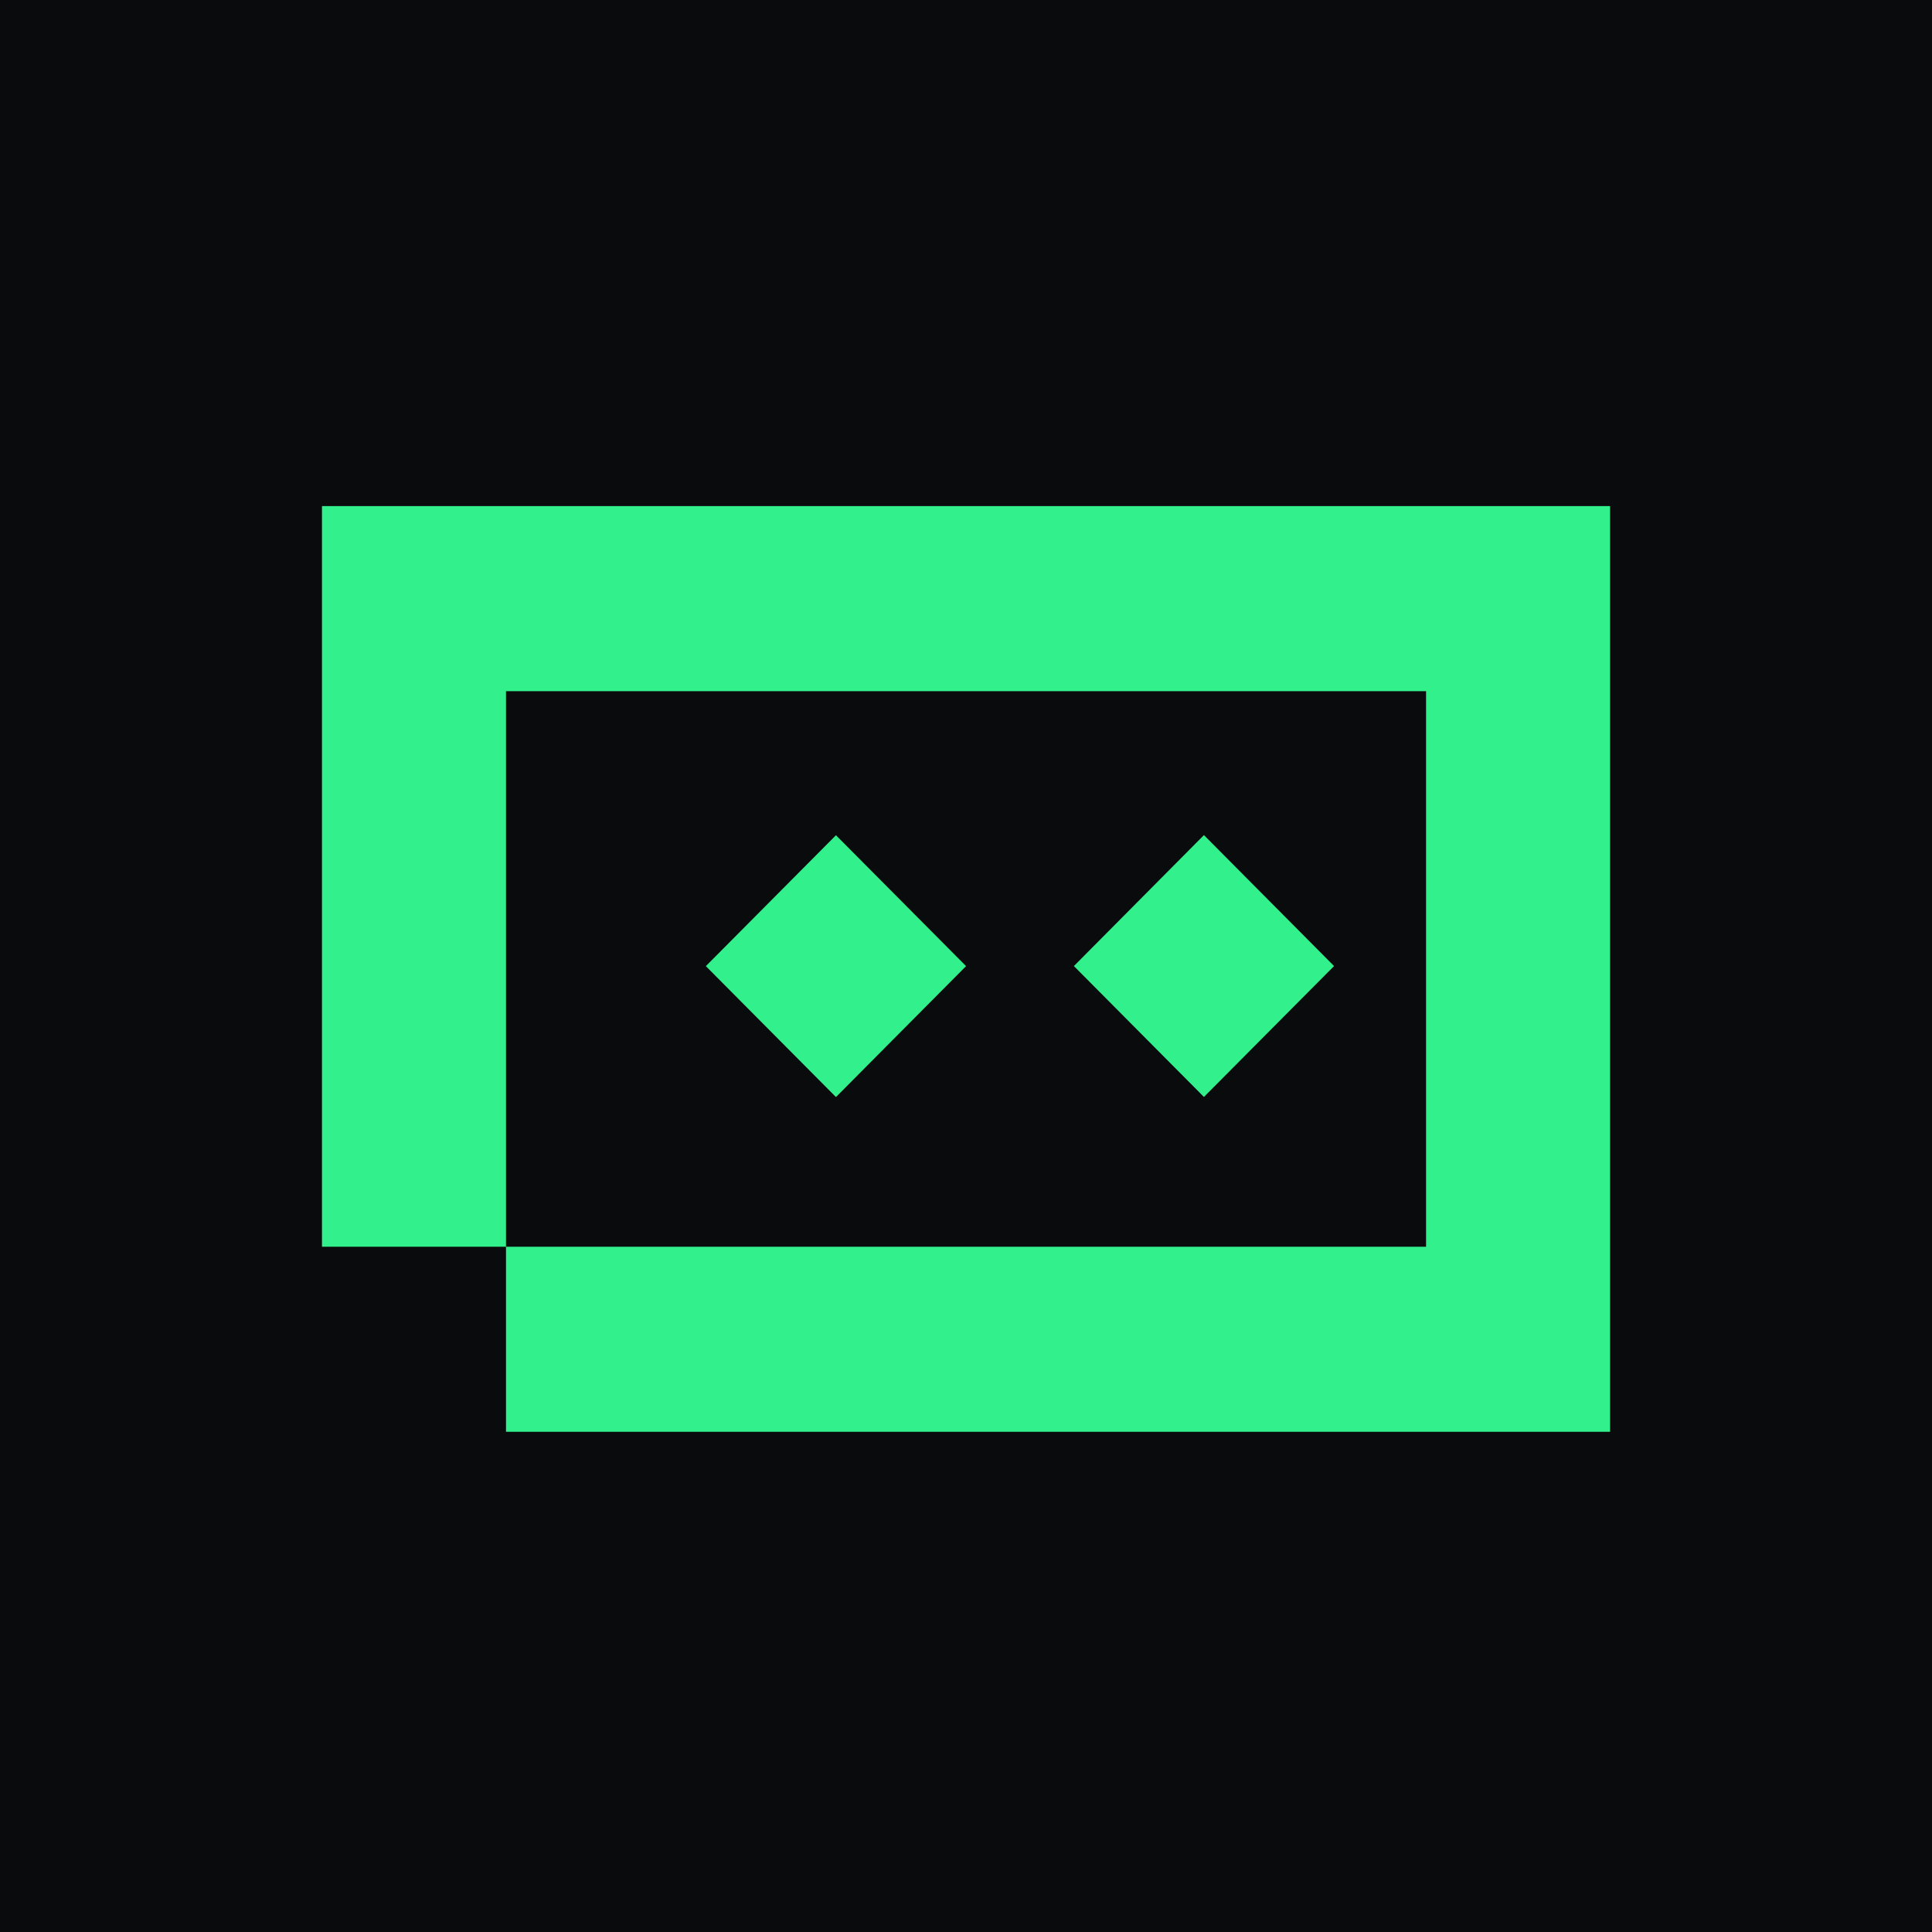
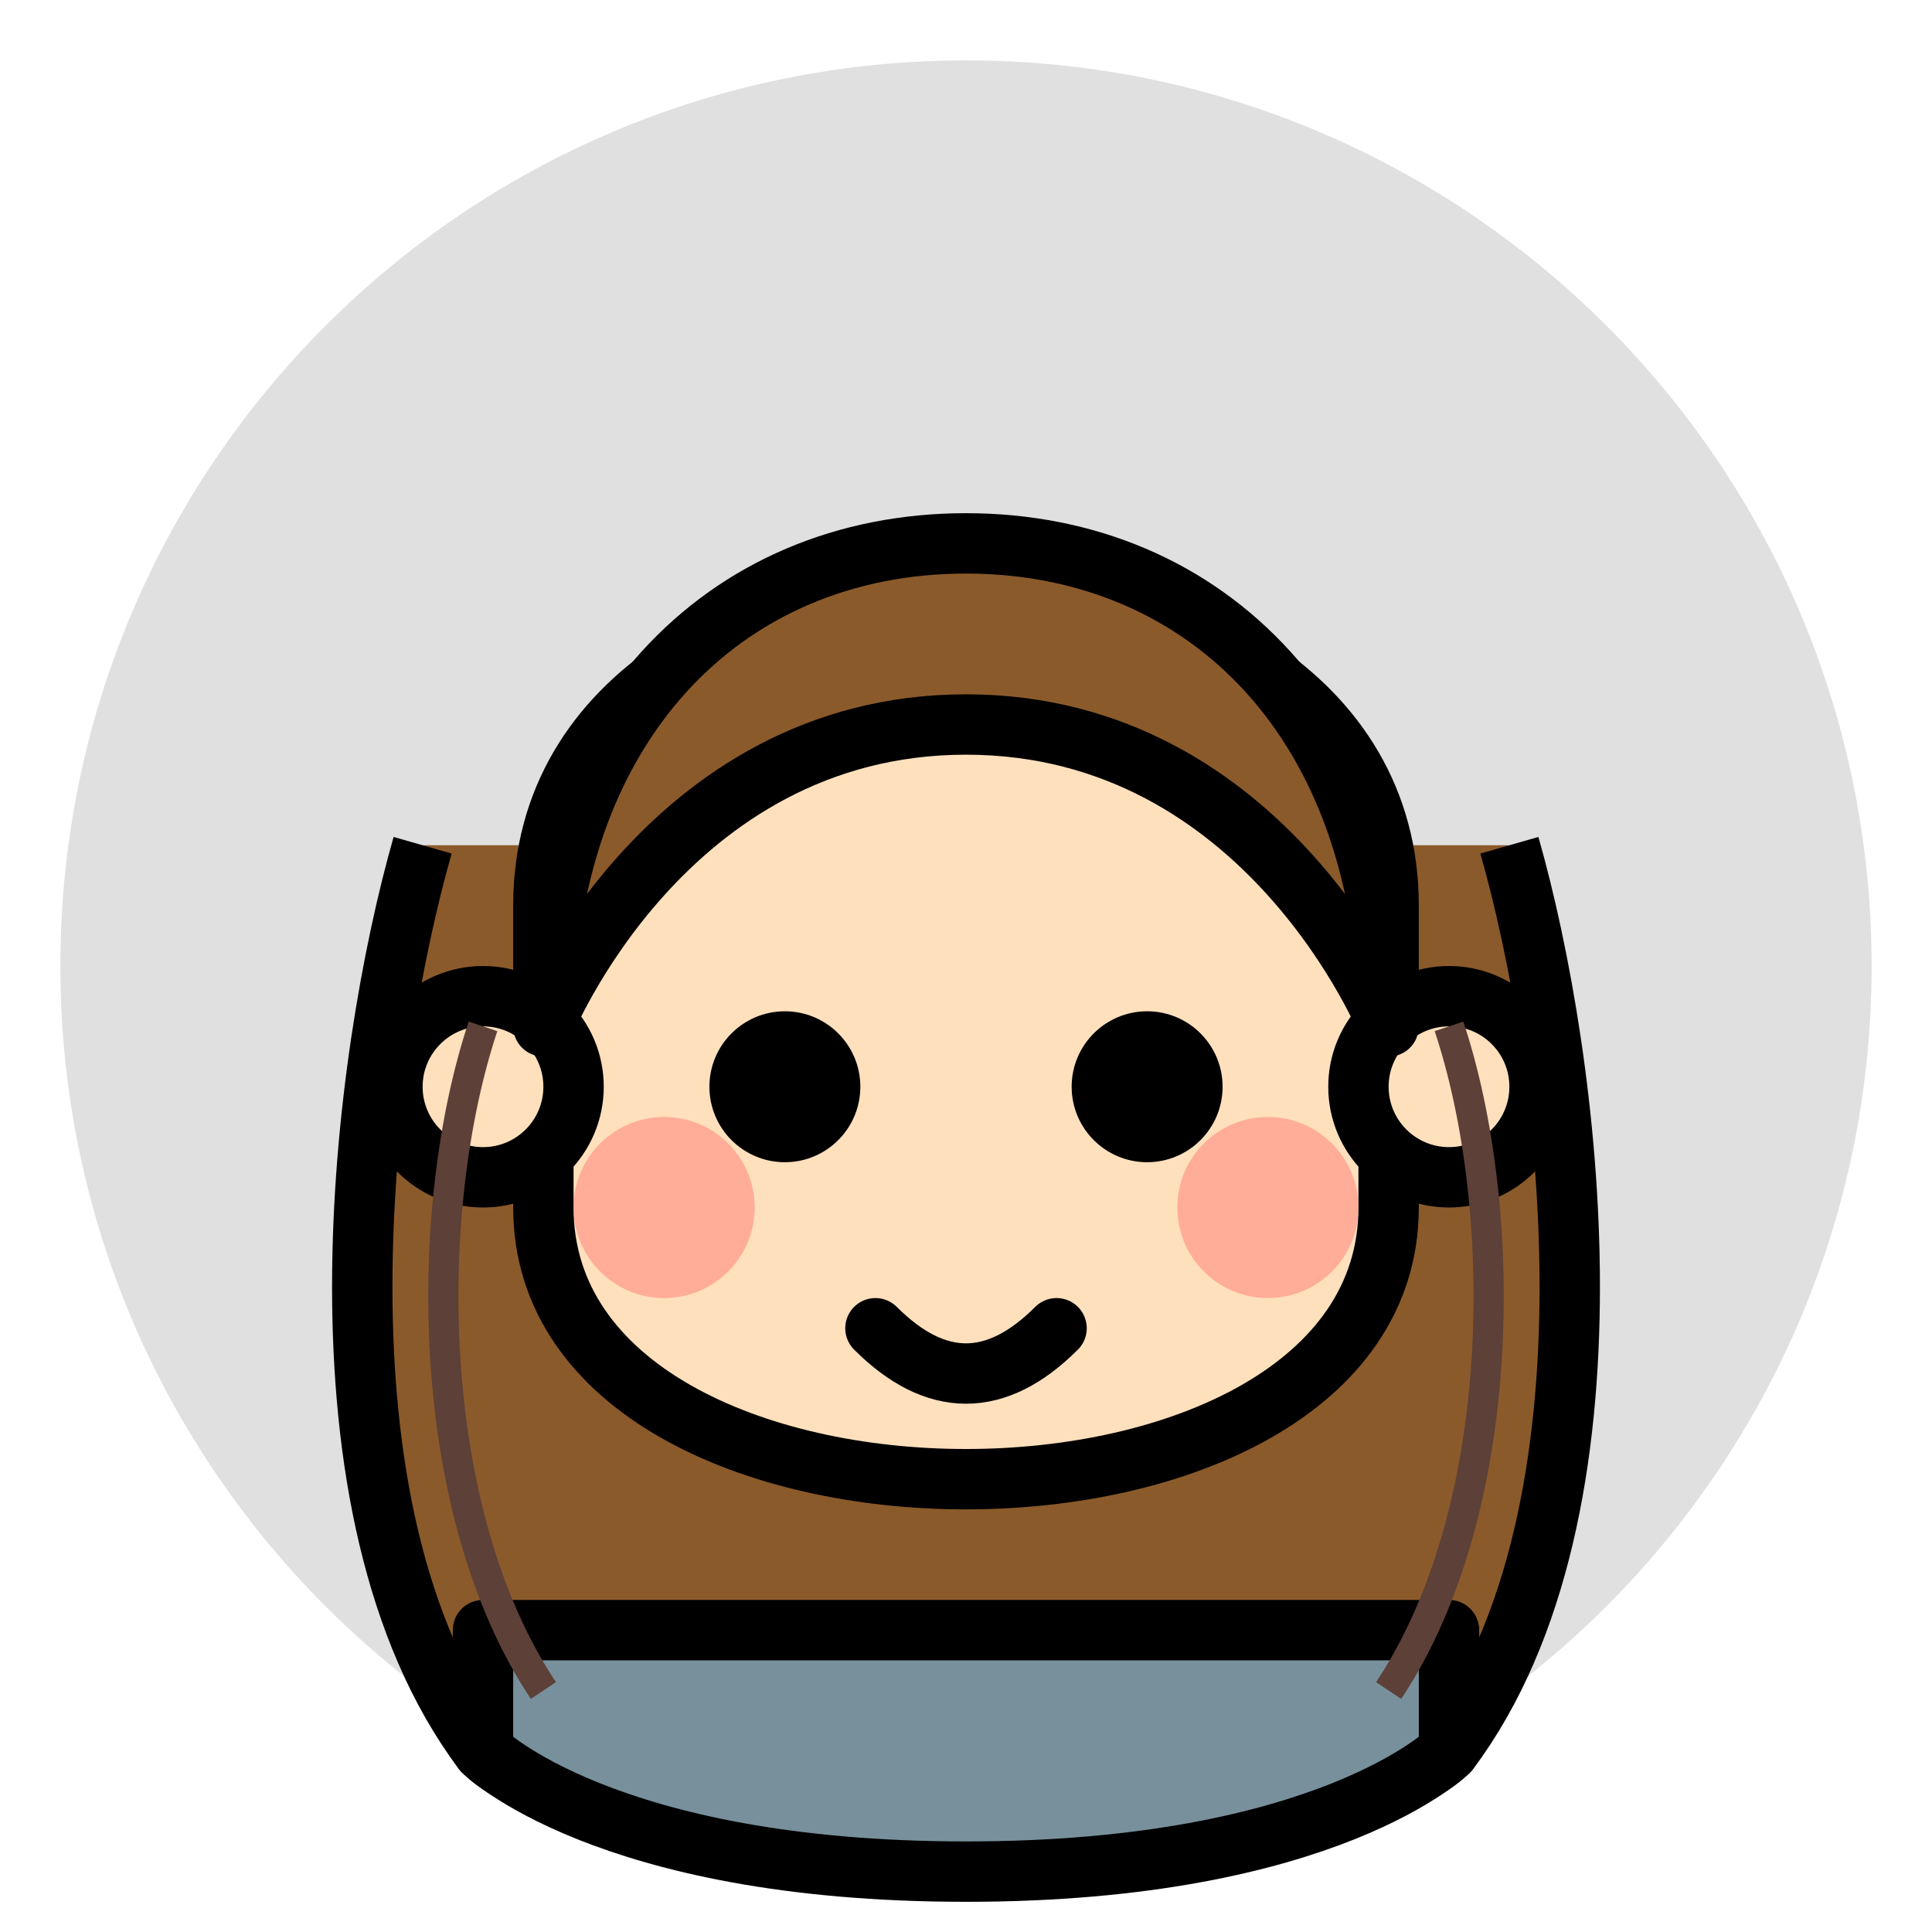
- <svg xmlns="http://www.w3.org/2000/svg" width="32" height="32" viewBox="0 0 32 32" fill="none">
-   <rect width="32" height="32" fill="#0A0B0D" />
-   <path d="M26.668 23.715H8.381V20.65H5.333V8.382H26.668V23.715ZM8.381 20.65H23.62V11.448H8.381V20.65ZM16.001 16.002L13.846 18.171L11.691 16.002L13.846 13.834L16.001 16.002ZM22.096 16.001L19.941 18.169L17.787 16.001L19.941 13.832L22.096 16.001Z" fill="#32F08C" />
+ <svg xmlns="http://www.w3.org/2000/svg" width="64" height="64" viewBox="0 0 64 64" fill="none">
+   <circle cx="32" cy="32" r="30" fill="#E0E0E0" />
+   <path d="M14 28C12 35 10 50 16 58C20 62 44 62 48 58C54 50 52 35 50 28" fill="#8B5A2B" stroke="#000000" stroke-width="2" stroke-linejoin="round" />
+   <path d="M16 58C16 58 20 62 32 62C44 62 48 58 48 58V54H16V58Z" fill="#78909C" stroke="#000000" stroke-width="2" stroke-linejoin="round" />
+   <path d="M18 30C18 16 46 16 46 30V40C46 52 18 52 18 40V30Z" fill="#FFE0BD" stroke="#000000" stroke-width="2" stroke-linejoin="round" />
+   <circle cx="16" cy="36" r="3" fill="#FFE0BD" stroke="#000000" stroke-width="2" />
+   <circle cx="48" cy="36" r="3" fill="#FFE0BD" stroke="#000000" stroke-width="2" />
+   <path d="M32 18C24 18 18 24 18 34C18 34 22 24 32 24C42 24 46 34 46 34C46 24 40 18 32 18Z" fill="#8B5A2B" stroke="#000000" stroke-width="2" stroke-linejoin="round" />
+   <circle cx="26" cy="36" r="2.5" fill="black" />
+   <circle cx="38" cy="36" r="2.5" fill="black" />
+   <circle cx="22" cy="40" r="3" fill="#FF8A80" fill-opacity="0.6" />
+   <circle cx="42" cy="40" r="3" fill="#FF8A80" fill-opacity="0.6" />
+   <path d="M29 44Q32 47 35 44" stroke="black" stroke-width="2" stroke-linecap="round" />
+   <path d="M16 34C14 40 14 50 18 56" stroke="#5D4037" stroke-width="1" fill="none" />
+   <path d="M48 34C50 40 50 50 46 56" stroke="#5D4037" stroke-width="1" fill="none" />
</svg>
